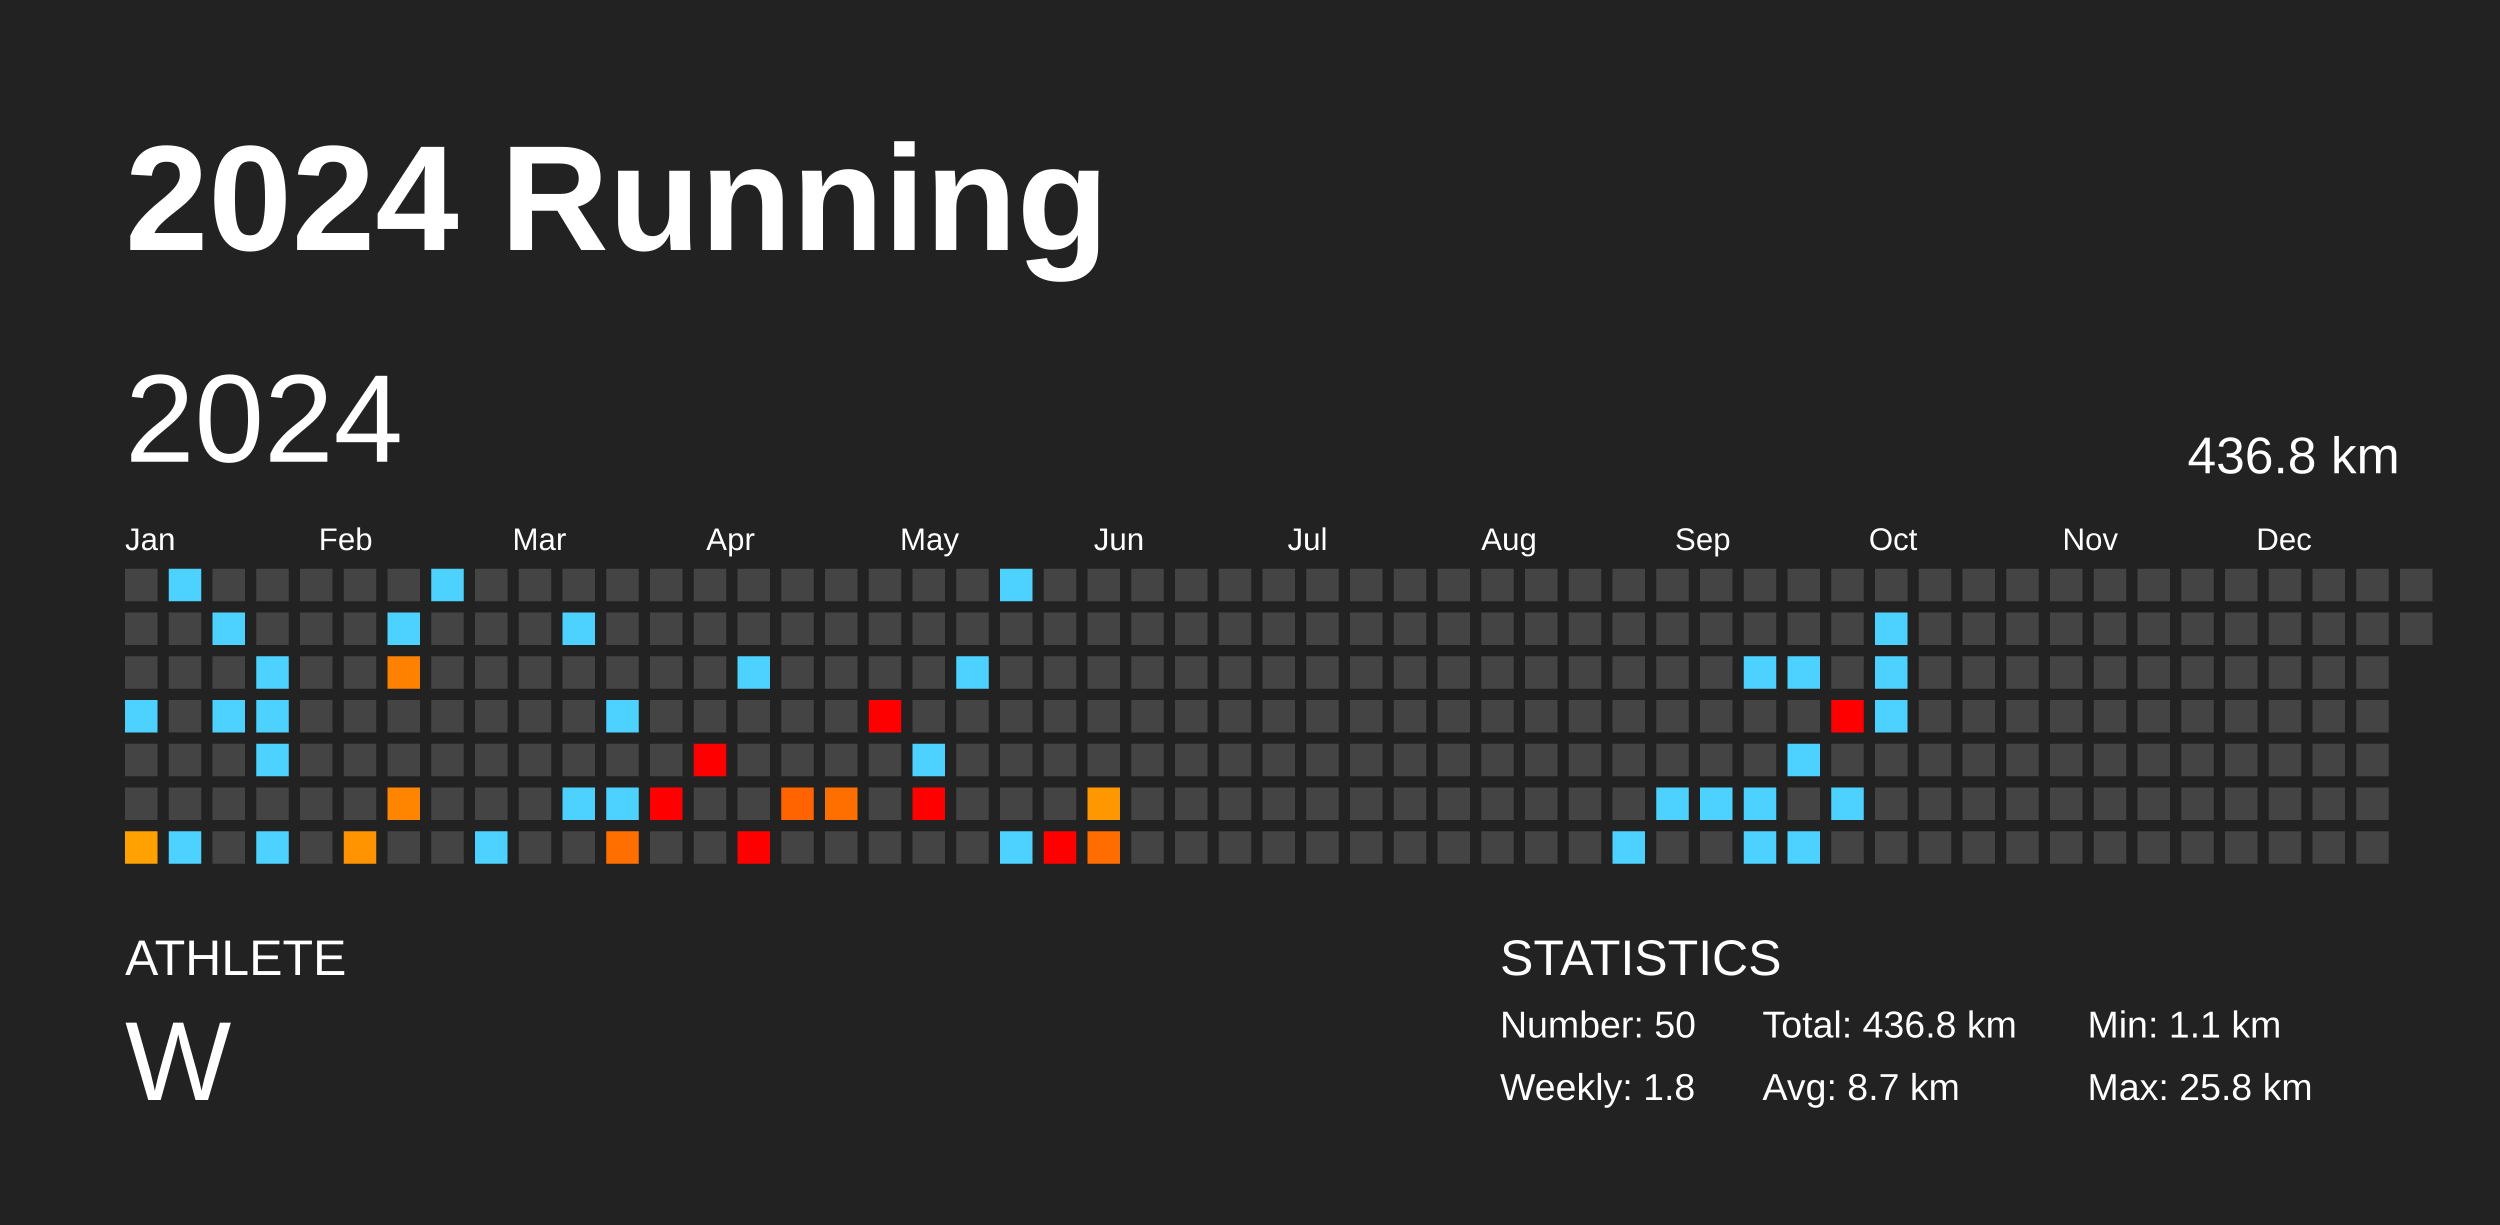
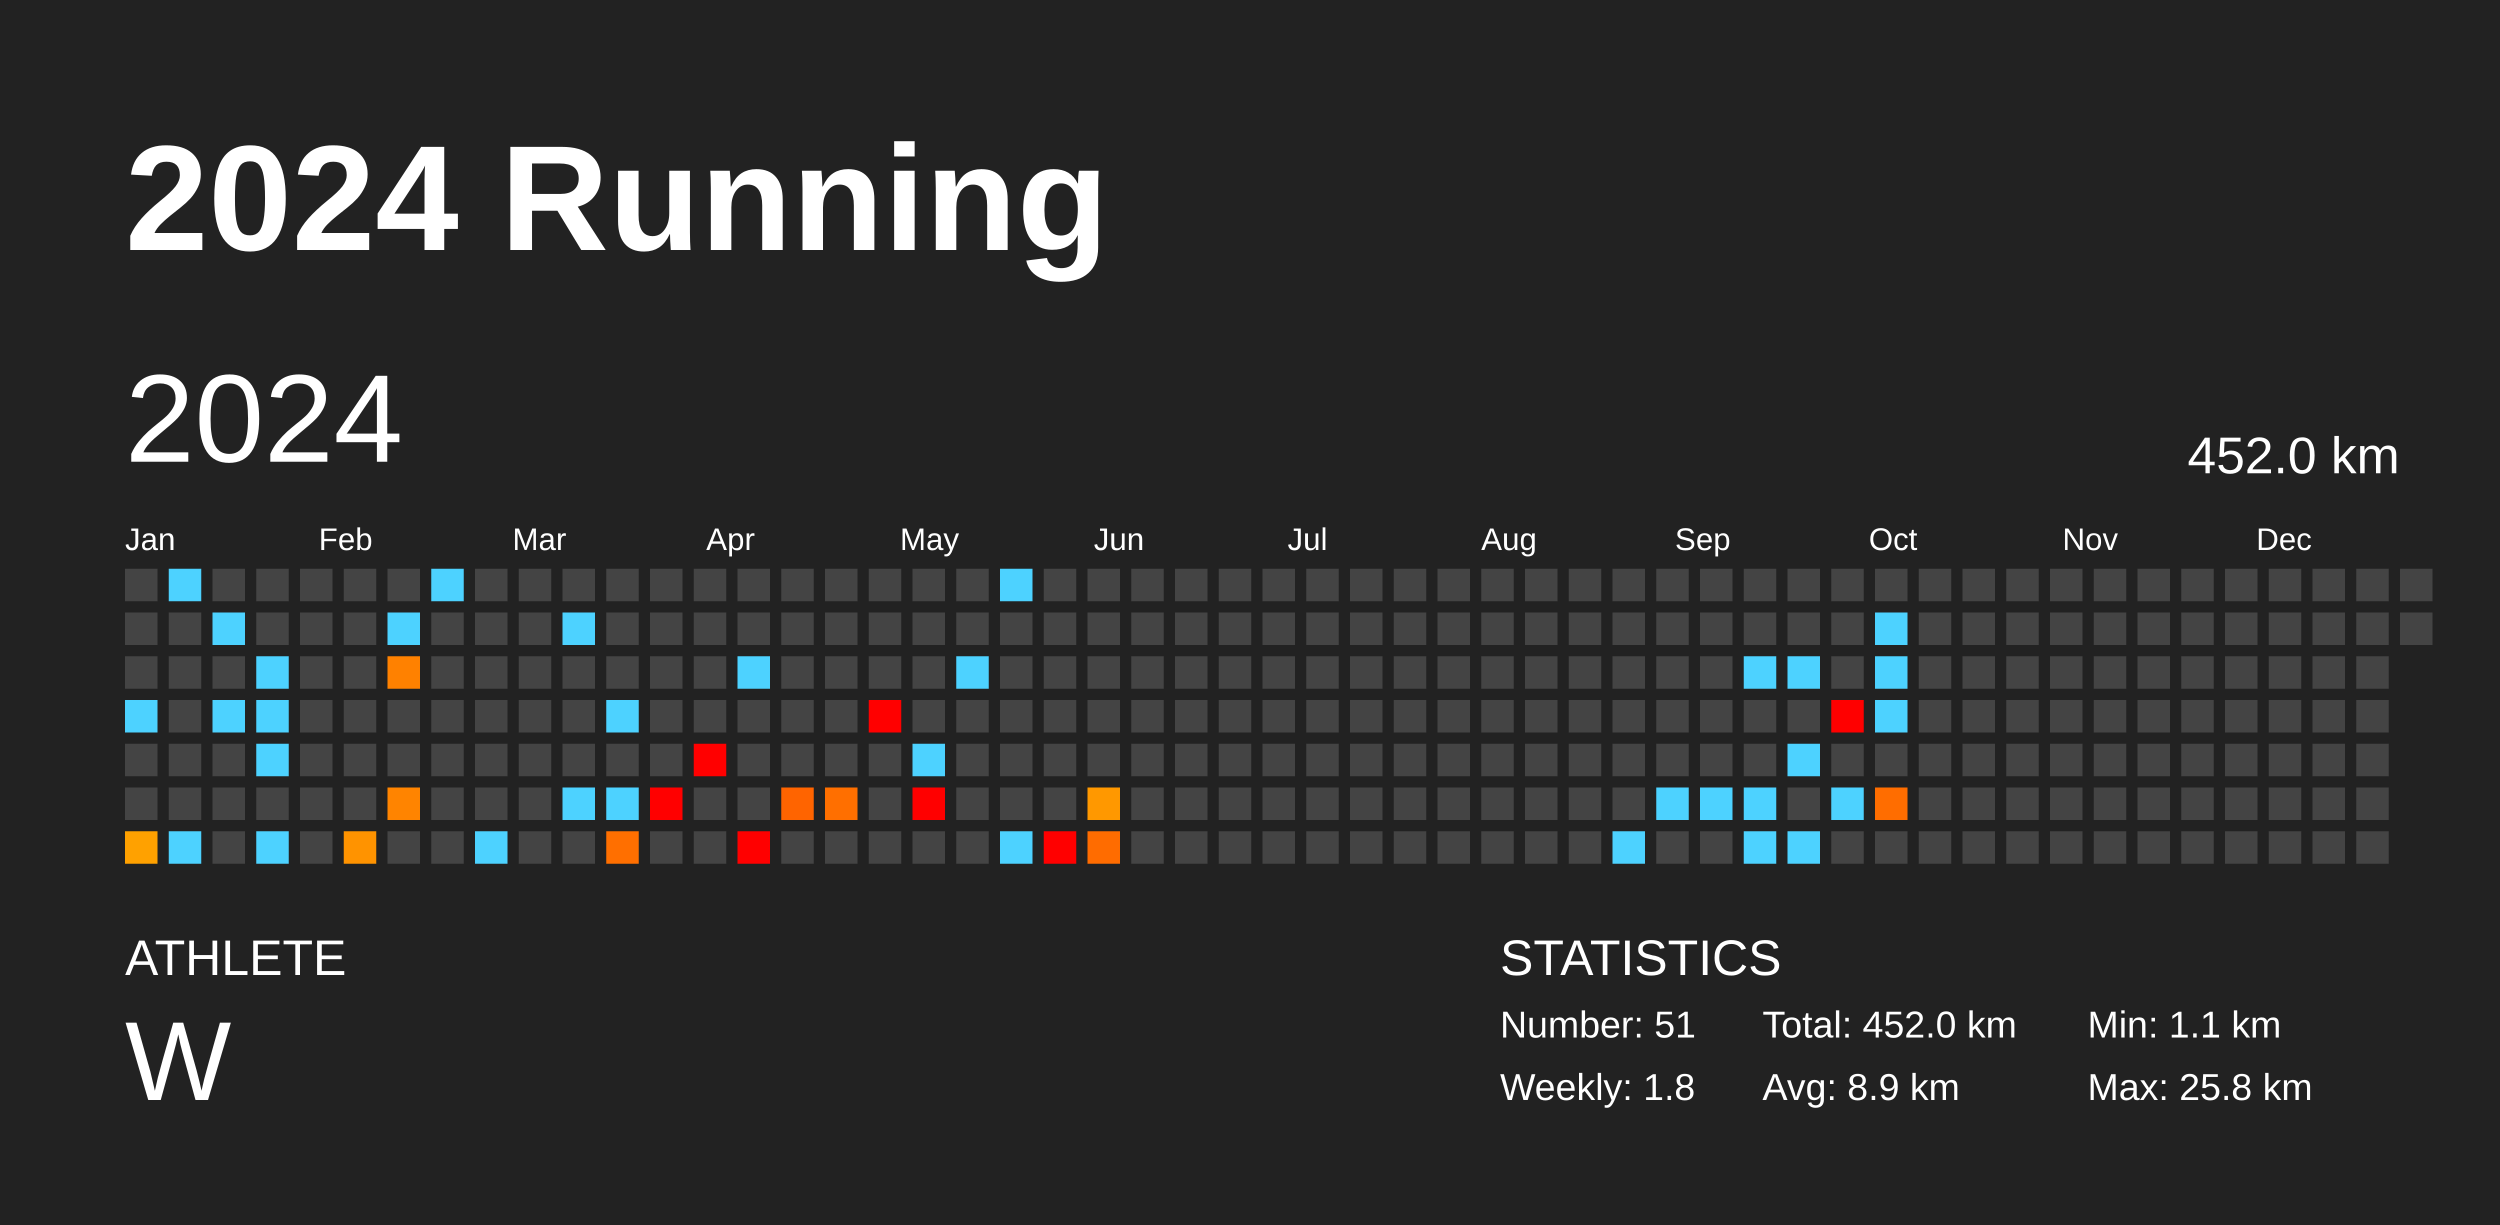
<svg xmlns="http://www.w3.org/2000/svg" baseProfile="full" height="98mm" version="1.1" viewBox="0,0,200,98" width="200mm">
  <defs />
  <rect fill="#222222" height="98" width="200" x="0" y="0" />
  <text fill="#FFFFFF" style="font-size:12px; font-family:Arial; font-weight:bold;" x="10" y="20">2024 Running</text>
  <text fill="#FFFFFF" style="font-size:4px; font-family:Arial" x="10" y="78">ATHLETE</text>
  <text fill="#FFFFFF" style="font-size:9px; font-family:Arial" x="10" y="88">W</text>
  <text fill="#FFFFFF" style="font-size:4px; font-family:Arial" x="120" y="78">STATISTICS</text>
-   <text fill="#FFFFFF" style="font-size:3px; font-family:Arial" x="120" y="83">Number: 50</text>
+   <text fill="#FFFFFF" style="font-size:3px; font-family:Arial" x="120" y="83">Number: 51</text>
  <text fill="#FFFFFF" style="font-size:3px; font-family:Arial" x="120" y="88">Weekly: 1.8</text>
-   <text fill="#FFFFFF" style="font-size:3px; font-family:Arial" x="141" y="83">Total: 436.8 km</text>
-   <text fill="#FFFFFF" style="font-size:3px; font-family:Arial" x="141" y="88">Avg: 8.7 km</text>
+   <text fill="#FFFFFF" style="font-size:3px; font-family:Arial" x="141" y="83">Total: 452.0 km</text>
+   <text fill="#FFFFFF" style="font-size:3px; font-family:Arial" x="141" y="88">Avg: 8.9 km</text>
  <text fill="#FFFFFF" style="font-size:3px; font-family:Arial" x="167" y="83">Min: 1.1 km</text>
  <text fill="#FFFFFF" style="font-size:3px; font-family:Arial" x="167" y="88">Max: 25.8 km</text>
  <text dominant-baseline="hanging" fill="#FFFFFF" style="font-size:10.0px; font-family:Arial;" x="10" y="30">2024</text>
-   <text dominant-baseline="hanging" fill="#FFFFFF" style="font-size:4.125px; font-family:Arial;" x="175" y="35">436.8 km</text>
+   <text dominant-baseline="hanging" fill="#FFFFFF" style="font-size:4.125px; font-family:Arial;" x="175" y="35">452.0 km</text>
  <text fill="#FFFFFF" style="font-size:2.5px; font-family:Arial" x="10.0" y="44">Jan</text>
  <text fill="#FFFFFF" style="font-size:2.5px; font-family:Arial" x="25.5" y="44">Feb</text>
  <text fill="#FFFFFF" style="font-size:2.5px; font-family:Arial" x="41.0" y="44">Mar</text>
  <text fill="#FFFFFF" style="font-size:2.5px; font-family:Arial" x="56.5" y="44">Apr</text>
  <text fill="#FFFFFF" style="font-size:2.5px; font-family:Arial" x="72.0" y="44">May</text>
  <text fill="#FFFFFF" style="font-size:2.5px; font-family:Arial" x="87.5" y="44">Jun</text>
  <text fill="#FFFFFF" style="font-size:2.5px; font-family:Arial" x="103.0" y="44">Jul</text>
  <text fill="#FFFFFF" style="font-size:2.5px; font-family:Arial" x="118.5" y="44">Aug</text>
  <text fill="#FFFFFF" style="font-size:2.5px; font-family:Arial" x="134.0" y="44">Sep</text>
  <text fill="#FFFFFF" style="font-size:2.5px; font-family:Arial" x="149.5" y="44">Oct</text>
  <text fill="#FFFFFF" style="font-size:2.5px; font-family:Arial" x="165.0" y="44">Nov</text>
  <text fill="#FFFFFF" style="font-size:2.5px; font-family:Arial" x="180.5" y="44">Dec</text>
  <rect fill="#444444" height="2.6" width="2.6" x="10.0" y="45.5" />
  <rect fill="#444444" height="2.6" width="2.6" x="10.0" y="49.0" />
  <rect fill="#444444" height="2.6" width="2.6" x="10.0" y="52.5" />
  <rect fill="#4dd2ff" height="2.6" width="2.6" x="10.0" y="56.0" />
  <rect fill="#444444" height="2.6" width="2.6" x="10.0" y="59.5" />
  <rect fill="#444444" height="2.6" width="2.6" x="10.0" y="63.0" />
  <rect fill="#ffa100" height="2.6" width="2.6" x="10.0" y="66.5" />
  <rect fill="#4dd2ff" height="2.6" width="2.6" x="13.5" y="45.5" />
  <rect fill="#444444" height="2.6" width="2.6" x="13.5" y="49.0" />
  <rect fill="#444444" height="2.6" width="2.6" x="13.5" y="52.5" />
  <rect fill="#444444" height="2.6" width="2.6" x="13.5" y="56.0" />
  <rect fill="#444444" height="2.6" width="2.6" x="13.5" y="59.5" />
  <rect fill="#444444" height="2.6" width="2.6" x="13.5" y="63.0" />
  <rect fill="#4dd2ff" height="2.6" width="2.6" x="13.5" y="66.5" />
  <rect fill="#444444" height="2.6" width="2.6" x="17.0" y="45.5" />
  <rect fill="#4dd2ff" height="2.6" width="2.6" x="17.0" y="49.0" />
  <rect fill="#444444" height="2.6" width="2.6" x="17.0" y="52.5" />
  <rect fill="#4dd2ff" height="2.6" width="2.6" x="17.0" y="56.0" />
  <rect fill="#444444" height="2.6" width="2.6" x="17.0" y="59.5" />
  <rect fill="#444444" height="2.6" width="2.6" x="17.0" y="63.0" />
  <rect fill="#444444" height="2.6" width="2.6" x="17.0" y="66.5" />
  <rect fill="#444444" height="2.6" width="2.6" x="20.5" y="45.5" />
  <rect fill="#444444" height="2.6" width="2.6" x="20.5" y="49.0" />
  <rect fill="#4dd2ff" height="2.6" width="2.6" x="20.5" y="52.5" />
  <rect fill="#4dd2ff" height="2.6" width="2.6" x="20.5" y="56.0" />
  <rect fill="#4dd2ff" height="2.6" width="2.6" x="20.5" y="59.5" />
  <rect fill="#444444" height="2.6" width="2.6" x="20.5" y="63.0" />
  <rect fill="#4dd2ff" height="2.6" width="2.6" x="20.5" y="66.5" />
  <rect fill="#444444" height="2.6" width="2.6" x="24.0" y="45.5" />
  <rect fill="#444444" height="2.6" width="2.6" x="24.0" y="49.0" />
  <rect fill="#444444" height="2.6" width="2.6" x="24.0" y="52.5" />
  <rect fill="#444444" height="2.6" width="2.6" x="24.0" y="56.0" />
  <rect fill="#444444" height="2.6" width="2.6" x="24.0" y="59.5" />
  <rect fill="#444444" height="2.6" width="2.6" x="24.0" y="63.0" />
  <rect fill="#444444" height="2.6" width="2.6" x="24.0" y="66.5" />
  <rect fill="#444444" height="2.6" width="2.6" x="27.5" y="45.5" />
  <rect fill="#444444" height="2.6" width="2.6" x="27.5" y="49.0" />
  <rect fill="#444444" height="2.6" width="2.6" x="27.5" y="52.5" />
  <rect fill="#444444" height="2.6" width="2.6" x="27.5" y="56.0" />
  <rect fill="#444444" height="2.6" width="2.6" x="27.5" y="59.5" />
  <rect fill="#444444" height="2.6" width="2.6" x="27.5" y="63.0" />
  <rect fill="#ff9300" height="2.6" width="2.6" x="27.5" y="66.5" />
  <rect fill="#444444" height="2.6" width="2.6" x="31.0" y="45.5" />
  <rect fill="#4dd2ff" height="2.6" width="2.6" x="31.0" y="49.0" />
  <rect fill="#ff8100" height="2.6" width="2.6" x="31.0" y="52.5" />
  <rect fill="#444444" height="2.6" width="2.6" x="31.0" y="56.0" />
  <rect fill="#444444" height="2.6" width="2.6" x="31.0" y="59.5" />
  <rect fill="#ff8400" height="2.6" width="2.6" x="31.0" y="63.0" />
  <rect fill="#444444" height="2.6" width="2.6" x="31.0" y="66.5" />
  <rect fill="#4dd2ff" height="2.6" width="2.6" x="34.5" y="45.5" />
  <rect fill="#444444" height="2.6" width="2.6" x="34.5" y="49.0" />
  <rect fill="#444444" height="2.6" width="2.6" x="34.5" y="52.5" />
  <rect fill="#444444" height="2.6" width="2.6" x="34.5" y="56.0" />
  <rect fill="#444444" height="2.6" width="2.6" x="34.5" y="59.5" />
  <rect fill="#444444" height="2.6" width="2.6" x="34.5" y="63.0" />
  <rect fill="#444444" height="2.6" width="2.6" x="34.5" y="66.5" />
  <rect fill="#444444" height="2.6" width="2.6" x="38.0" y="45.5" />
  <rect fill="#444444" height="2.6" width="2.6" x="38.0" y="49.0" />
  <rect fill="#444444" height="2.6" width="2.6" x="38.0" y="52.5" />
  <rect fill="#444444" height="2.6" width="2.6" x="38.0" y="56.0" />
  <rect fill="#444444" height="2.6" width="2.6" x="38.0" y="59.5" />
  <rect fill="#444444" height="2.6" width="2.6" x="38.0" y="63.0" />
  <rect fill="#4dd2ff" height="2.6" width="2.6" x="38.0" y="66.5" />
  <rect fill="#444444" height="2.6" width="2.6" x="41.5" y="45.5" />
  <rect fill="#444444" height="2.6" width="2.6" x="41.5" y="49.0" />
  <rect fill="#444444" height="2.6" width="2.6" x="41.5" y="52.5" />
  <rect fill="#444444" height="2.6" width="2.6" x="41.5" y="56.0" />
  <rect fill="#444444" height="2.6" width="2.6" x="41.5" y="59.5" />
  <rect fill="#444444" height="2.6" width="2.6" x="41.5" y="63.0" />
  <rect fill="#444444" height="2.6" width="2.6" x="41.5" y="66.5" />
  <rect fill="#444444" height="2.6" width="2.6" x="45.0" y="45.5" />
  <rect fill="#4dd2ff" height="2.6" width="2.6" x="45.0" y="49.0" />
  <rect fill="#444444" height="2.6" width="2.6" x="45.0" y="52.5" />
  <rect fill="#444444" height="2.6" width="2.6" x="45.0" y="56.0" />
  <rect fill="#444444" height="2.6" width="2.6" x="45.0" y="59.5" />
  <rect fill="#4dd2ff" height="2.6" width="2.6" x="45.0" y="63.0" />
  <rect fill="#444444" height="2.6" width="2.6" x="45.0" y="66.5" />
  <rect fill="#444444" height="2.6" width="2.6" x="48.5" y="45.5" />
  <rect fill="#444444" height="2.6" width="2.6" x="48.5" y="49.0" />
  <rect fill="#444444" height="2.6" width="2.6" x="48.5" y="52.5" />
  <rect fill="#4dd2ff" height="2.6" width="2.6" x="48.5" y="56.0" />
  <rect fill="#444444" height="2.6" width="2.6" x="48.5" y="59.5" />
  <rect fill="#4dd2ff" height="2.6" width="2.6" x="48.5" y="63.0" />
  <rect fill="#ff6f00" height="2.6" width="2.6" x="48.5" y="66.5" />
  <rect fill="#444444" height="2.6" width="2.6" x="52.0" y="45.5" />
  <rect fill="#444444" height="2.6" width="2.6" x="52.0" y="49.0" />
  <rect fill="#444444" height="2.6" width="2.6" x="52.0" y="52.5" />
  <rect fill="#444444" height="2.6" width="2.6" x="52.0" y="56.0" />
  <rect fill="#444444" height="2.6" width="2.6" x="52.0" y="59.5" />
  <rect fill="red" height="2.6" width="2.6" x="52.0" y="63.0" />
  <rect fill="#444444" height="2.6" width="2.6" x="52.0" y="66.5" />
  <rect fill="#444444" height="2.6" width="2.6" x="55.5" y="45.5" />
  <rect fill="#444444" height="2.6" width="2.6" x="55.5" y="49.0" />
  <rect fill="#444444" height="2.6" width="2.6" x="55.5" y="52.5" />
  <rect fill="#444444" height="2.6" width="2.6" x="55.5" y="56.0" />
  <rect fill="red" height="2.6" width="2.6" x="55.5" y="59.5" />
  <rect fill="#444444" height="2.6" width="2.6" x="55.5" y="63.0" />
  <rect fill="#444444" height="2.6" width="2.6" x="55.5" y="66.5" />
  <rect fill="#444444" height="2.6" width="2.6" x="59.0" y="45.5" />
  <rect fill="#444444" height="2.6" width="2.6" x="59.0" y="49.0" />
  <rect fill="#4dd2ff" height="2.6" width="2.6" x="59.0" y="52.5" />
  <rect fill="#444444" height="2.6" width="2.6" x="59.0" y="56.0" />
  <rect fill="#444444" height="2.6" width="2.6" x="59.0" y="59.5" />
  <rect fill="#444444" height="2.6" width="2.6" x="59.0" y="63.0" />
  <rect fill="red" height="2.6" width="2.6" x="59.0" y="66.5" />
  <rect fill="#444444" height="2.6" width="2.6" x="62.5" y="45.5" />
  <rect fill="#444444" height="2.6" width="2.6" x="62.5" y="49.0" />
  <rect fill="#444444" height="2.6" width="2.6" x="62.5" y="52.5" />
  <rect fill="#444444" height="2.6" width="2.6" x="62.5" y="56.0" />
  <rect fill="#444444" height="2.6" width="2.6" x="62.5" y="59.5" />
  <rect fill="#ff6400" height="2.6" width="2.6" x="62.5" y="63.0" />
  <rect fill="#444444" height="2.6" width="2.6" x="62.5" y="66.5" />
  <rect fill="#444444" height="2.6" width="2.6" x="66.0" y="45.5" />
  <rect fill="#444444" height="2.6" width="2.6" x="66.0" y="49.0" />
  <rect fill="#444444" height="2.6" width="2.6" x="66.0" y="52.5" />
  <rect fill="#444444" height="2.6" width="2.6" x="66.0" y="56.0" />
  <rect fill="#444444" height="2.6" width="2.6" x="66.0" y="59.5" />
  <rect fill="#ff6f00" height="2.6" width="2.6" x="66.0" y="63.0" />
  <rect fill="#444444" height="2.6" width="2.6" x="66.0" y="66.5" />
  <rect fill="#444444" height="2.6" width="2.6" x="69.5" y="45.5" />
  <rect fill="#444444" height="2.6" width="2.6" x="69.5" y="49.0" />
  <rect fill="#444444" height="2.6" width="2.6" x="69.5" y="52.5" />
  <rect fill="red" height="2.6" width="2.6" x="69.5" y="56.0" />
  <rect fill="#444444" height="2.6" width="2.6" x="69.5" y="59.5" />
  <rect fill="#444444" height="2.6" width="2.6" x="69.5" y="63.0" />
  <rect fill="#444444" height="2.6" width="2.6" x="69.5" y="66.5" />
  <rect fill="#444444" height="2.6" width="2.6" x="73.0" y="45.5" />
  <rect fill="#444444" height="2.6" width="2.6" x="73.0" y="49.0" />
  <rect fill="#444444" height="2.6" width="2.6" x="73.0" y="52.5" />
  <rect fill="#444444" height="2.6" width="2.6" x="73.0" y="56.0" />
  <rect fill="#4dd2ff" height="2.6" width="2.6" x="73.0" y="59.5" />
  <rect fill="red" height="2.6" width="2.6" x="73.0" y="63.0" />
  <rect fill="#444444" height="2.6" width="2.6" x="73.0" y="66.5" />
  <rect fill="#444444" height="2.6" width="2.6" x="76.5" y="45.5" />
  <rect fill="#444444" height="2.6" width="2.6" x="76.5" y="49.0" />
  <rect fill="#4dd2ff" height="2.6" width="2.6" x="76.5" y="52.5" />
  <rect fill="#444444" height="2.6" width="2.6" x="76.5" y="56.0" />
  <rect fill="#444444" height="2.6" width="2.6" x="76.5" y="59.5" />
  <rect fill="#444444" height="2.6" width="2.6" x="76.5" y="63.0" />
  <rect fill="#444444" height="2.6" width="2.6" x="76.5" y="66.5" />
  <rect fill="#4dd2ff" height="2.6" width="2.6" x="80.0" y="45.5" />
  <rect fill="#444444" height="2.6" width="2.6" x="80.0" y="49.0" />
  <rect fill="#444444" height="2.6" width="2.6" x="80.0" y="52.5" />
  <rect fill="#444444" height="2.6" width="2.6" x="80.0" y="56.0" />
  <rect fill="#444444" height="2.6" width="2.6" x="80.0" y="59.5" />
  <rect fill="#444444" height="2.6" width="2.6" x="80.0" y="63.0" />
  <rect fill="#4dd2ff" height="2.6" width="2.6" x="80.0" y="66.5" />
  <rect fill="#444444" height="2.6" width="2.6" x="83.5" y="45.5" />
  <rect fill="#444444" height="2.6" width="2.6" x="83.5" y="49.0" />
  <rect fill="#444444" height="2.6" width="2.6" x="83.5" y="52.5" />
  <rect fill="#444444" height="2.6" width="2.6" x="83.5" y="56.0" />
  <rect fill="#444444" height="2.6" width="2.6" x="83.5" y="59.5" />
  <rect fill="#444444" height="2.6" width="2.6" x="83.5" y="63.0" />
  <rect fill="red" height="2.6" width="2.6" x="83.5" y="66.5" />
  <rect fill="#444444" height="2.6" width="2.6" x="87.0" y="45.5" />
  <rect fill="#444444" height="2.6" width="2.6" x="87.0" y="49.0" />
  <rect fill="#444444" height="2.6" width="2.6" x="87.0" y="52.5" />
  <rect fill="#444444" height="2.6" width="2.6" x="87.0" y="56.0" />
  <rect fill="#444444" height="2.6" width="2.6" x="87.0" y="59.5" />
  <rect fill="#ff9800" height="2.6" width="2.6" x="87.0" y="63.0" />
  <rect fill="#ff6c00" height="2.6" width="2.6" x="87.0" y="66.5" />
  <rect fill="#444444" height="2.6" width="2.6" x="90.5" y="45.5" />
  <rect fill="#444444" height="2.6" width="2.6" x="90.5" y="49.0" />
  <rect fill="#444444" height="2.6" width="2.6" x="90.5" y="52.5" />
  <rect fill="#444444" height="2.6" width="2.6" x="90.5" y="56.0" />
  <rect fill="#444444" height="2.6" width="2.6" x="90.5" y="59.5" />
  <rect fill="#444444" height="2.6" width="2.6" x="90.5" y="63.0" />
  <rect fill="#444444" height="2.6" width="2.6" x="90.5" y="66.5" />
  <rect fill="#444444" height="2.6" width="2.6" x="94.0" y="45.5" />
  <rect fill="#444444" height="2.6" width="2.6" x="94.0" y="49.0" />
  <rect fill="#444444" height="2.6" width="2.6" x="94.0" y="52.5" />
  <rect fill="#444444" height="2.6" width="2.6" x="94.0" y="56.0" />
  <rect fill="#444444" height="2.6" width="2.6" x="94.0" y="59.5" />
  <rect fill="#444444" height="2.6" width="2.6" x="94.0" y="63.0" />
  <rect fill="#444444" height="2.6" width="2.6" x="94.0" y="66.5" />
  <rect fill="#444444" height="2.6" width="2.6" x="97.5" y="45.5" />
  <rect fill="#444444" height="2.6" width="2.6" x="97.5" y="49.0" />
  <rect fill="#444444" height="2.6" width="2.6" x="97.5" y="52.5" />
  <rect fill="#444444" height="2.6" width="2.6" x="97.5" y="56.0" />
  <rect fill="#444444" height="2.6" width="2.6" x="97.5" y="59.5" />
  <rect fill="#444444" height="2.6" width="2.6" x="97.5" y="63.0" />
  <rect fill="#444444" height="2.6" width="2.6" x="97.5" y="66.5" />
  <rect fill="#444444" height="2.6" width="2.6" x="101.0" y="45.5" />
  <rect fill="#444444" height="2.6" width="2.6" x="101.0" y="49.0" />
  <rect fill="#444444" height="2.6" width="2.6" x="101.0" y="52.5" />
  <rect fill="#444444" height="2.6" width="2.6" x="101.0" y="56.0" />
  <rect fill="#444444" height="2.6" width="2.6" x="101.0" y="59.5" />
  <rect fill="#444444" height="2.6" width="2.6" x="101.0" y="63.0" />
  <rect fill="#444444" height="2.6" width="2.6" x="101.0" y="66.5" />
  <rect fill="#444444" height="2.6" width="2.6" x="104.5" y="45.5" />
  <rect fill="#444444" height="2.6" width="2.6" x="104.5" y="49.0" />
  <rect fill="#444444" height="2.6" width="2.6" x="104.5" y="52.5" />
  <rect fill="#444444" height="2.6" width="2.6" x="104.5" y="56.0" />
  <rect fill="#444444" height="2.6" width="2.6" x="104.5" y="59.5" />
  <rect fill="#444444" height="2.6" width="2.6" x="104.5" y="63.0" />
  <rect fill="#444444" height="2.6" width="2.6" x="104.5" y="66.5" />
  <rect fill="#444444" height="2.6" width="2.6" x="108.0" y="45.5" />
  <rect fill="#444444" height="2.6" width="2.6" x="108.0" y="49.0" />
  <rect fill="#444444" height="2.6" width="2.6" x="108.0" y="52.5" />
  <rect fill="#444444" height="2.6" width="2.6" x="108.0" y="56.0" />
  <rect fill="#444444" height="2.6" width="2.6" x="108.0" y="59.5" />
  <rect fill="#444444" height="2.6" width="2.6" x="108.0" y="63.0" />
  <rect fill="#444444" height="2.6" width="2.6" x="108.0" y="66.5" />
  <rect fill="#444444" height="2.6" width="2.6" x="111.5" y="45.5" />
  <rect fill="#444444" height="2.6" width="2.6" x="111.5" y="49.0" />
  <rect fill="#444444" height="2.6" width="2.6" x="111.5" y="52.5" />
  <rect fill="#444444" height="2.6" width="2.6" x="111.5" y="56.0" />
  <rect fill="#444444" height="2.6" width="2.6" x="111.5" y="59.5" />
  <rect fill="#444444" height="2.6" width="2.6" x="111.5" y="63.0" />
  <rect fill="#444444" height="2.6" width="2.6" x="111.5" y="66.5" />
  <rect fill="#444444" height="2.6" width="2.6" x="115.0" y="45.5" />
  <rect fill="#444444" height="2.6" width="2.6" x="115.0" y="49.0" />
  <rect fill="#444444" height="2.6" width="2.6" x="115.0" y="52.5" />
  <rect fill="#444444" height="2.6" width="2.6" x="115.0" y="56.0" />
  <rect fill="#444444" height="2.6" width="2.6" x="115.0" y="59.5" />
  <rect fill="#444444" height="2.6" width="2.6" x="115.0" y="63.0" />
  <rect fill="#444444" height="2.6" width="2.6" x="115.0" y="66.5" />
  <rect fill="#444444" height="2.6" width="2.6" x="118.5" y="45.5" />
  <rect fill="#444444" height="2.6" width="2.6" x="118.5" y="49.0" />
  <rect fill="#444444" height="2.6" width="2.6" x="118.5" y="52.5" />
  <rect fill="#444444" height="2.6" width="2.6" x="118.5" y="56.0" />
  <rect fill="#444444" height="2.6" width="2.6" x="118.5" y="59.5" />
  <rect fill="#444444" height="2.6" width="2.6" x="118.5" y="63.0" />
  <rect fill="#444444" height="2.6" width="2.6" x="118.5" y="66.5" />
  <rect fill="#444444" height="2.6" width="2.6" x="122.0" y="45.5" />
  <rect fill="#444444" height="2.6" width="2.6" x="122.0" y="49.0" />
  <rect fill="#444444" height="2.6" width="2.6" x="122.0" y="52.5" />
  <rect fill="#444444" height="2.6" width="2.6" x="122.0" y="56.0" />
  <rect fill="#444444" height="2.6" width="2.6" x="122.0" y="59.5" />
  <rect fill="#444444" height="2.6" width="2.6" x="122.0" y="63.0" />
  <rect fill="#444444" height="2.6" width="2.6" x="122.0" y="66.5" />
  <rect fill="#444444" height="2.6" width="2.6" x="125.5" y="45.5" />
  <rect fill="#444444" height="2.6" width="2.6" x="125.5" y="49.0" />
  <rect fill="#444444" height="2.6" width="2.6" x="125.5" y="52.5" />
  <rect fill="#444444" height="2.6" width="2.6" x="125.5" y="56.0" />
  <rect fill="#444444" height="2.6" width="2.6" x="125.5" y="59.5" />
  <rect fill="#444444" height="2.6" width="2.6" x="125.5" y="63.0" />
  <rect fill="#444444" height="2.6" width="2.6" x="125.5" y="66.5" />
  <rect fill="#444444" height="2.6" width="2.6" x="129.0" y="45.5" />
  <rect fill="#444444" height="2.6" width="2.6" x="129.0" y="49.0" />
  <rect fill="#444444" height="2.6" width="2.6" x="129.0" y="52.5" />
  <rect fill="#444444" height="2.6" width="2.6" x="129.0" y="56.0" />
  <rect fill="#444444" height="2.6" width="2.6" x="129.0" y="59.5" />
  <rect fill="#444444" height="2.6" width="2.6" x="129.0" y="63.0" />
  <rect fill="#4dd2ff" height="2.6" width="2.6" x="129.0" y="66.5" />
  <rect fill="#444444" height="2.6" width="2.6" x="132.5" y="45.5" />
  <rect fill="#444444" height="2.6" width="2.6" x="132.5" y="49.0" />
  <rect fill="#444444" height="2.6" width="2.6" x="132.5" y="52.5" />
  <rect fill="#444444" height="2.6" width="2.6" x="132.5" y="56.0" />
  <rect fill="#444444" height="2.6" width="2.6" x="132.5" y="59.5" />
  <rect fill="#4dd2ff" height="2.6" width="2.6" x="132.5" y="63.0" />
  <rect fill="#444444" height="2.6" width="2.6" x="132.5" y="66.5" />
  <rect fill="#444444" height="2.6" width="2.6" x="136.0" y="45.5" />
  <rect fill="#444444" height="2.6" width="2.6" x="136.0" y="49.0" />
  <rect fill="#444444" height="2.6" width="2.6" x="136.0" y="52.5" />
  <rect fill="#444444" height="2.6" width="2.6" x="136.0" y="56.0" />
  <rect fill="#444444" height="2.6" width="2.6" x="136.0" y="59.5" />
  <rect fill="#4dd2ff" height="2.6" width="2.6" x="136.0" y="63.0" />
  <rect fill="#444444" height="2.6" width="2.6" x="136.0" y="66.5" />
  <rect fill="#444444" height="2.6" width="2.6" x="139.5" y="45.5" />
  <rect fill="#444444" height="2.6" width="2.6" x="139.5" y="49.0" />
  <rect fill="#4dd2ff" height="2.6" width="2.6" x="139.5" y="52.5" />
  <rect fill="#444444" height="2.6" width="2.6" x="139.5" y="56.0" />
  <rect fill="#444444" height="2.6" width="2.6" x="139.5" y="59.5" />
  <rect fill="#4dd2ff" height="2.6" width="2.6" x="139.5" y="63.0" />
  <rect fill="#4dd2ff" height="2.6" width="2.6" x="139.5" y="66.5" />
  <rect fill="#444444" height="2.6" width="2.6" x="143.0" y="45.5" />
  <rect fill="#444444" height="2.6" width="2.6" x="143.0" y="49.0" />
  <rect fill="#4dd2ff" height="2.6" width="2.6" x="143.0" y="52.5" />
  <rect fill="#444444" height="2.6" width="2.6" x="143.0" y="56.0" />
  <rect fill="#4dd2ff" height="2.6" width="2.6" x="143.0" y="59.5" />
  <rect fill="#444444" height="2.6" width="2.6" x="143.0" y="63.0" />
  <rect fill="#4dd2ff" height="2.6" width="2.6" x="143.0" y="66.5" />
  <rect fill="#444444" height="2.6" width="2.6" x="146.5" y="45.5" />
  <rect fill="#444444" height="2.6" width="2.6" x="146.5" y="49.0" />
  <rect fill="#444444" height="2.6" width="2.6" x="146.5" y="52.5" />
  <rect fill="red" height="2.6" width="2.6" x="146.5" y="56.0" />
  <rect fill="#444444" height="2.6" width="2.6" x="146.5" y="59.5" />
  <rect fill="#4dd2ff" height="2.6" width="2.6" x="146.5" y="63.0" />
  <rect fill="#444444" height="2.6" width="2.6" x="146.5" y="66.5" />
  <rect fill="#444444" height="2.6" width="2.6" x="150.0" y="45.5" />
  <rect fill="#4dd2ff" height="2.6" width="2.6" x="150.0" y="49.0" />
  <rect fill="#4dd2ff" height="2.6" width="2.6" x="150.0" y="52.5" />
  <rect fill="#4dd2ff" height="2.6" width="2.6" x="150.0" y="56.0" />
  <rect fill="#444444" height="2.6" width="2.6" x="150.0" y="59.5" />
-   <rect fill="#444444" height="2.6" width="2.6" x="150.0" y="63.0" />
+   <rect fill="#ff6d00" height="2.6" width="2.6" x="150.0" y="63.0" />
  <rect fill="#444444" height="2.6" width="2.6" x="150.0" y="66.5" />
  <rect fill="#444444" height="2.6" width="2.6" x="153.5" y="45.5" />
  <rect fill="#444444" height="2.6" width="2.6" x="153.5" y="49.0" />
  <rect fill="#444444" height="2.6" width="2.6" x="153.5" y="52.5" />
  <rect fill="#444444" height="2.6" width="2.6" x="153.5" y="56.0" />
  <rect fill="#444444" height="2.6" width="2.6" x="153.5" y="59.5" />
  <rect fill="#444444" height="2.6" width="2.6" x="153.5" y="63.0" />
  <rect fill="#444444" height="2.6" width="2.6" x="153.5" y="66.5" />
  <rect fill="#444444" height="2.6" width="2.6" x="157.0" y="45.5" />
  <rect fill="#444444" height="2.6" width="2.6" x="157.0" y="49.0" />
  <rect fill="#444444" height="2.6" width="2.6" x="157.0" y="52.5" />
  <rect fill="#444444" height="2.6" width="2.6" x="157.0" y="56.0" />
  <rect fill="#444444" height="2.6" width="2.6" x="157.0" y="59.5" />
  <rect fill="#444444" height="2.6" width="2.6" x="157.0" y="63.0" />
  <rect fill="#444444" height="2.6" width="2.6" x="157.0" y="66.5" />
  <rect fill="#444444" height="2.6" width="2.6" x="160.5" y="45.5" />
  <rect fill="#444444" height="2.6" width="2.6" x="160.5" y="49.0" />
  <rect fill="#444444" height="2.6" width="2.6" x="160.5" y="52.5" />
  <rect fill="#444444" height="2.6" width="2.6" x="160.5" y="56.0" />
  <rect fill="#444444" height="2.6" width="2.6" x="160.5" y="59.5" />
  <rect fill="#444444" height="2.6" width="2.6" x="160.5" y="63.0" />
  <rect fill="#444444" height="2.6" width="2.6" x="160.5" y="66.5" />
  <rect fill="#444444" height="2.6" width="2.6" x="164.0" y="45.5" />
  <rect fill="#444444" height="2.6" width="2.6" x="164.0" y="49.0" />
  <rect fill="#444444" height="2.6" width="2.6" x="164.0" y="52.5" />
  <rect fill="#444444" height="2.6" width="2.6" x="164.0" y="56.0" />
  <rect fill="#444444" height="2.6" width="2.6" x="164.0" y="59.5" />
  <rect fill="#444444" height="2.6" width="2.6" x="164.0" y="63.0" />
  <rect fill="#444444" height="2.6" width="2.6" x="164.0" y="66.5" />
  <rect fill="#444444" height="2.6" width="2.6" x="167.5" y="45.5" />
  <rect fill="#444444" height="2.6" width="2.6" x="167.5" y="49.0" />
  <rect fill="#444444" height="2.6" width="2.6" x="167.5" y="52.5" />
  <rect fill="#444444" height="2.6" width="2.6" x="167.5" y="56.0" />
  <rect fill="#444444" height="2.6" width="2.6" x="167.5" y="59.5" />
  <rect fill="#444444" height="2.6" width="2.6" x="167.5" y="63.0" />
  <rect fill="#444444" height="2.6" width="2.6" x="167.5" y="66.5" />
  <rect fill="#444444" height="2.6" width="2.6" x="171.0" y="45.5" />
  <rect fill="#444444" height="2.6" width="2.6" x="171.0" y="49.0" />
  <rect fill="#444444" height="2.6" width="2.6" x="171.0" y="52.5" />
  <rect fill="#444444" height="2.6" width="2.6" x="171.0" y="56.0" />
  <rect fill="#444444" height="2.6" width="2.6" x="171.0" y="59.5" />
  <rect fill="#444444" height="2.6" width="2.6" x="171.0" y="63.0" />
  <rect fill="#444444" height="2.6" width="2.6" x="171.0" y="66.5" />
  <rect fill="#444444" height="2.6" width="2.6" x="174.5" y="45.5" />
  <rect fill="#444444" height="2.6" width="2.6" x="174.5" y="49.0" />
  <rect fill="#444444" height="2.6" width="2.6" x="174.5" y="52.5" />
  <rect fill="#444444" height="2.6" width="2.6" x="174.5" y="56.0" />
  <rect fill="#444444" height="2.6" width="2.6" x="174.5" y="59.5" />
  <rect fill="#444444" height="2.6" width="2.6" x="174.5" y="63.0" />
  <rect fill="#444444" height="2.6" width="2.6" x="174.5" y="66.5" />
  <rect fill="#444444" height="2.6" width="2.6" x="178.0" y="45.5" />
  <rect fill="#444444" height="2.6" width="2.6" x="178.0" y="49.0" />
  <rect fill="#444444" height="2.6" width="2.6" x="178.0" y="52.5" />
  <rect fill="#444444" height="2.6" width="2.6" x="178.0" y="56.0" />
  <rect fill="#444444" height="2.6" width="2.6" x="178.0" y="59.5" />
  <rect fill="#444444" height="2.6" width="2.6" x="178.0" y="63.0" />
  <rect fill="#444444" height="2.6" width="2.6" x="178.0" y="66.5" />
  <rect fill="#444444" height="2.6" width="2.6" x="181.5" y="45.5" />
  <rect fill="#444444" height="2.6" width="2.6" x="181.5" y="49.0" />
  <rect fill="#444444" height="2.6" width="2.6" x="181.5" y="52.5" />
  <rect fill="#444444" height="2.6" width="2.6" x="181.5" y="56.0" />
  <rect fill="#444444" height="2.6" width="2.6" x="181.5" y="59.5" />
  <rect fill="#444444" height="2.6" width="2.6" x="181.5" y="63.0" />
  <rect fill="#444444" height="2.6" width="2.6" x="181.5" y="66.5" />
  <rect fill="#444444" height="2.6" width="2.6" x="185.0" y="45.5" />
  <rect fill="#444444" height="2.6" width="2.6" x="185.0" y="49.0" />
  <rect fill="#444444" height="2.6" width="2.6" x="185.0" y="52.5" />
  <rect fill="#444444" height="2.6" width="2.6" x="185.0" y="56.0" />
  <rect fill="#444444" height="2.6" width="2.6" x="185.0" y="59.5" />
  <rect fill="#444444" height="2.6" width="2.6" x="185.0" y="63.0" />
  <rect fill="#444444" height="2.6" width="2.6" x="185.0" y="66.5" />
  <rect fill="#444444" height="2.6" width="2.6" x="188.5" y="45.5" />
  <rect fill="#444444" height="2.6" width="2.6" x="188.5" y="49.0" />
  <rect fill="#444444" height="2.6" width="2.6" x="188.5" y="52.5" />
  <rect fill="#444444" height="2.6" width="2.6" x="188.5" y="56.0" />
  <rect fill="#444444" height="2.6" width="2.6" x="188.5" y="59.5" />
  <rect fill="#444444" height="2.6" width="2.6" x="188.5" y="63.0" />
  <rect fill="#444444" height="2.6" width="2.6" x="188.5" y="66.5" />
  <rect fill="#444444" height="2.6" width="2.6" x="192.0" y="45.5" />
  <rect fill="#444444" height="2.6" width="2.6" x="192.0" y="49.0" />
</svg>
